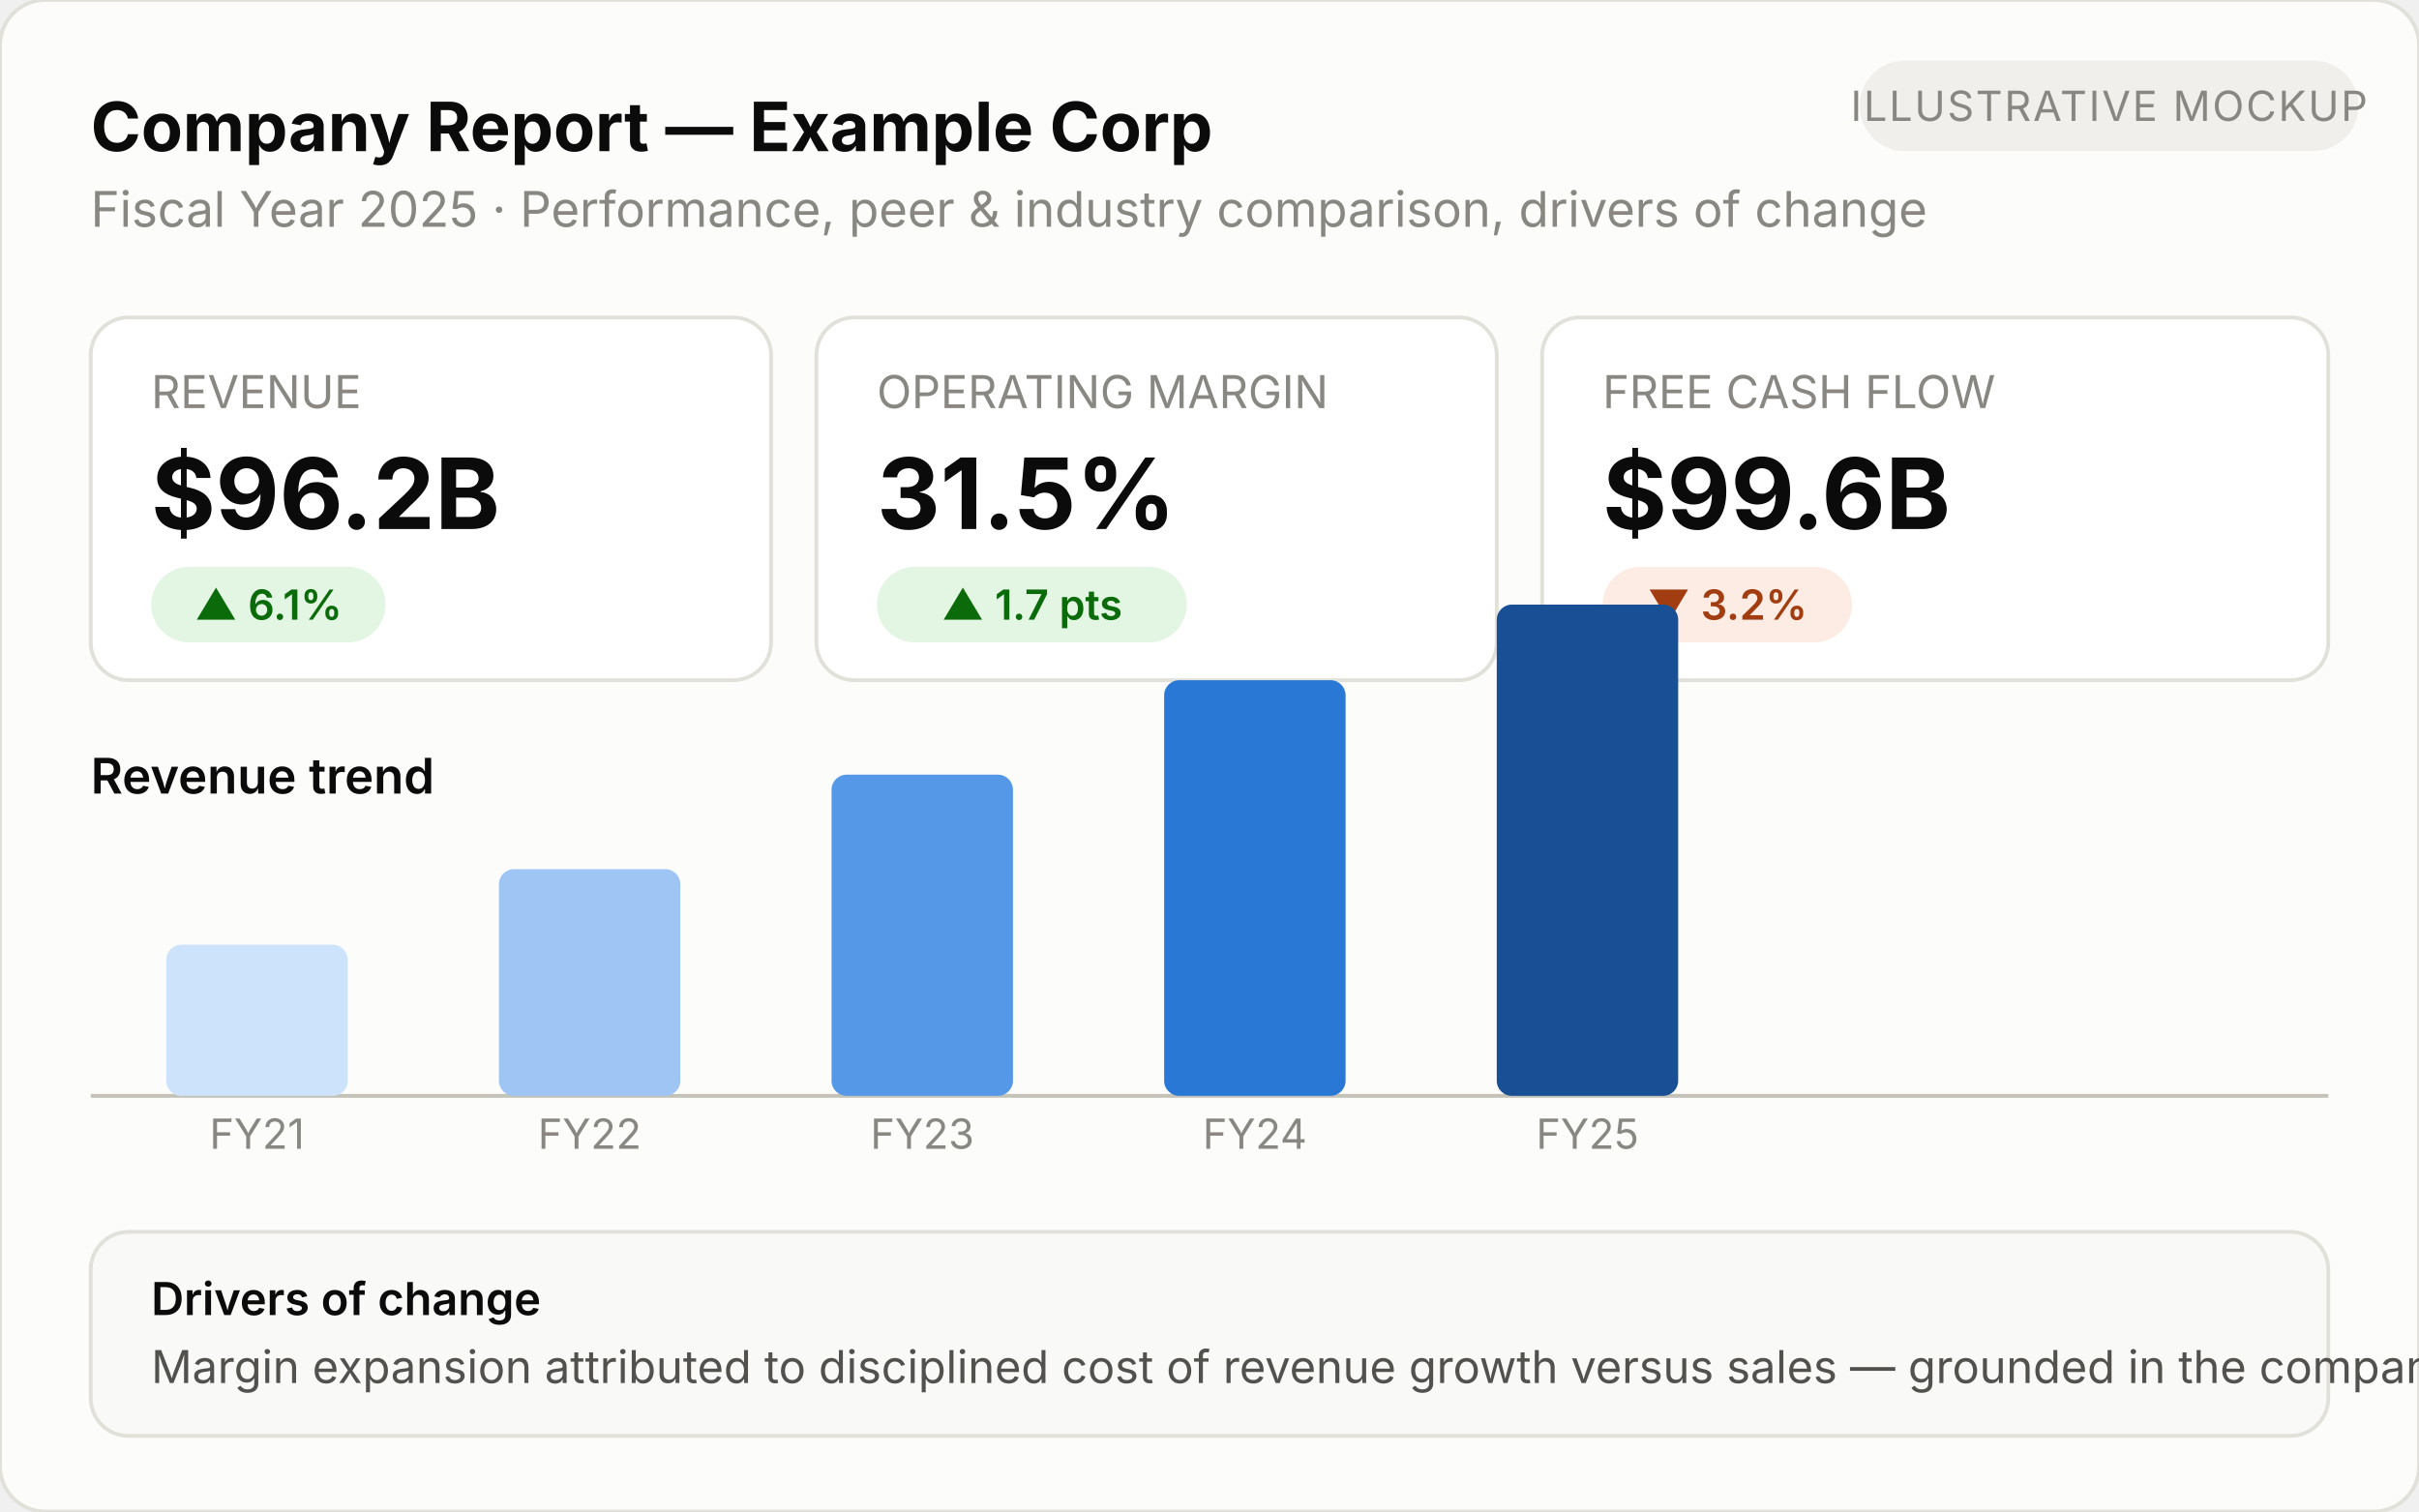
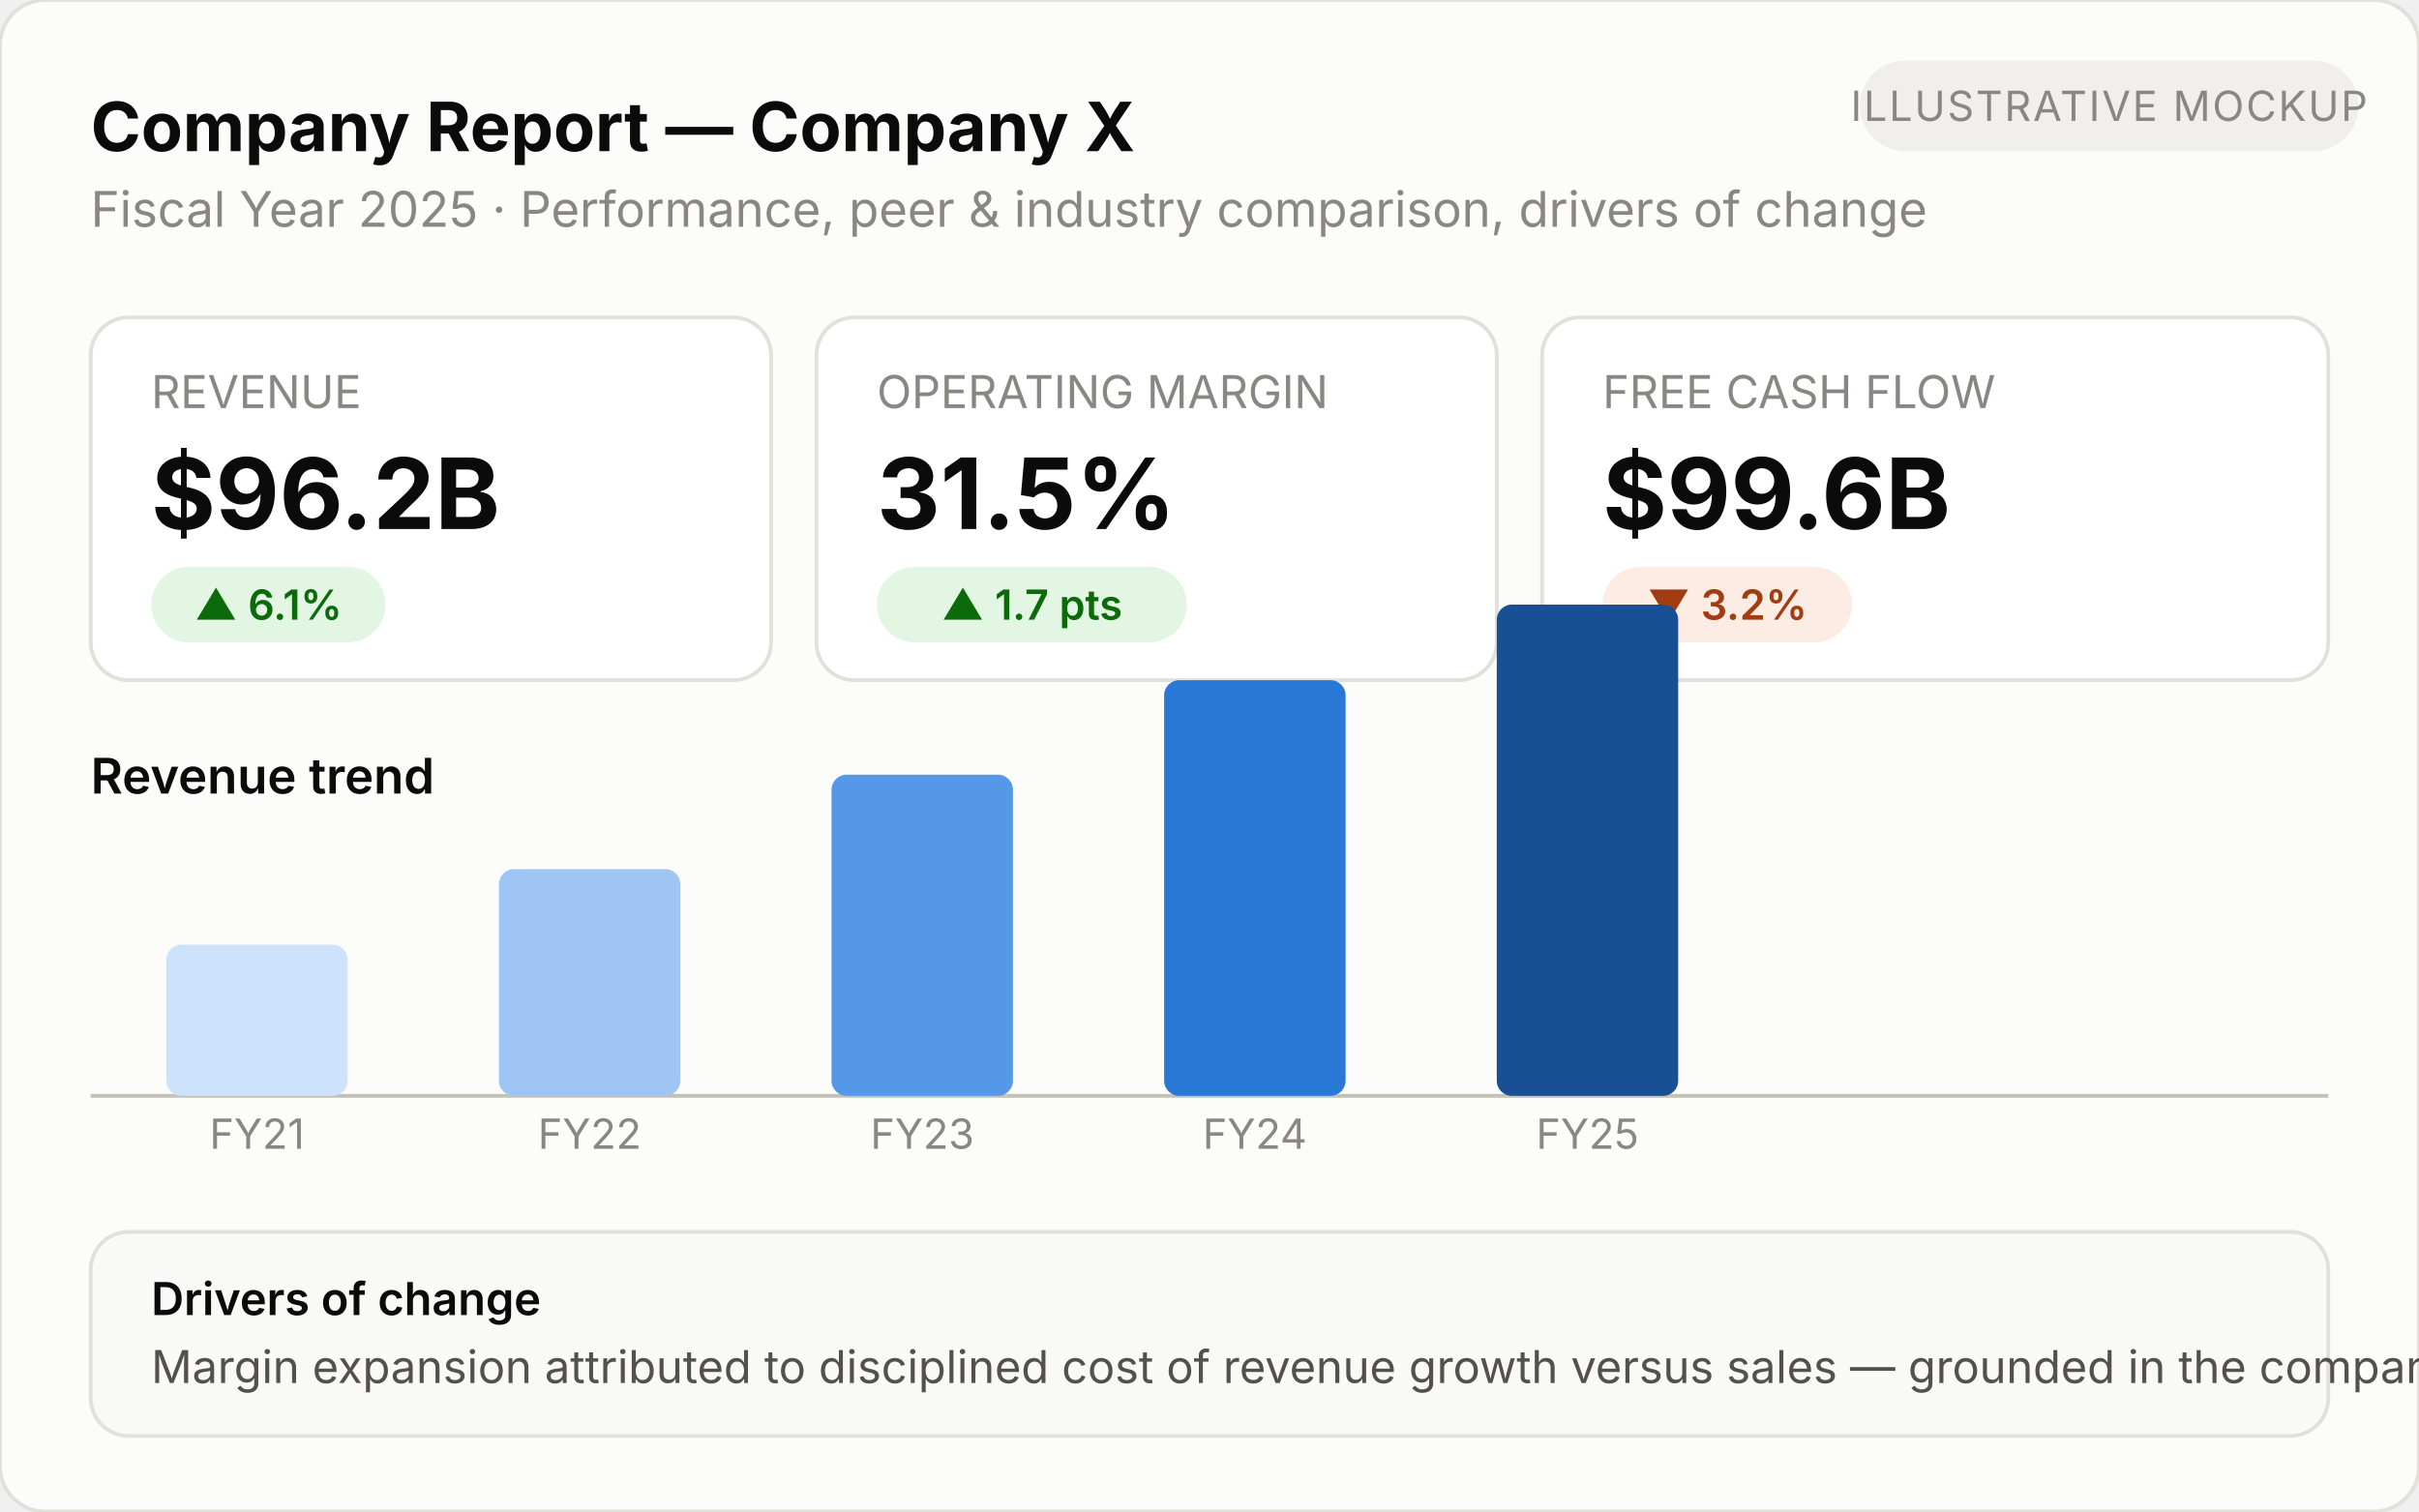
<svg xmlns="http://www.w3.org/2000/svg" viewBox="0 0 640 400" font-family="system-ui, -apple-system, 'Segoe UI', sans-serif">
  <rect x="0" y="0" width="640" height="400" rx="12" fill="#fcfcfb" stroke="#e1e0d9" stroke-width="1" />
  <rect x="492" y="16" width="132" height="24" rx="12" fill="#f0efec" />
  <text x="558" y="32" text-anchor="middle" font-size="11" letter-spacing="0.5" fill="#898781">ILLUSTRATIVE MOCKUP</text>
-   <text x="24" y="40" font-size="18" font-weight="700" fill="#0b0b0b">Company Report — Example Corp</text>
+   <text x="24" y="40" font-size="18" font-weight="700" fill="#0b0b0b">Company Report — Company X</text>
  <text x="24" y="60" font-size="13" fill="#898781">Fiscal Year 2025 · Performance, peer &amp; industry comparison, drivers of change</text>
  <g>
    <rect x="24" y="84" width="180" height="96" rx="10" fill="#ffffff" stroke="#e1e0d9" stroke-width="1" />
    <text x="40" y="108" font-size="12" fill="#898781">REVENUE</text>
    <text x="40" y="140" font-size="26" font-weight="700" fill="#0b0b0b">$96.2B</text>
    <rect x="40" y="150" width="62" height="20" rx="10" fill="#e3f6e3" />
    <text x="71" y="164" text-anchor="middle" font-size="11" font-weight="600" fill="#0b6b0b">▲ 6.1%</text>
  </g>
  <g>
    <rect x="216" y="84" width="180" height="96" rx="10" fill="#ffffff" stroke="#e1e0d9" stroke-width="1" />
    <text x="232" y="108" font-size="12" fill="#898781">OPERATING MARGIN</text>
    <text x="232" y="140" font-size="26" font-weight="700" fill="#0b0b0b">31.5%</text>
    <rect x="232" y="150" width="82" height="20" rx="10" fill="#e3f6e3" />
    <text x="273" y="164" text-anchor="middle" font-size="11" font-weight="600" fill="#0b6b0b">▲ 1.7 pts</text>
  </g>
  <g>
    <rect x="408" y="84" width="208" height="96" rx="10" fill="#ffffff" stroke="#e1e0d9" stroke-width="1" />
    <text x="424" y="108" font-size="12" fill="#898781">FREE CASH FLOW</text>
    <text x="424" y="140" font-size="26" font-weight="700" fill="#0b0b0b">$99.6B</text>
    <rect x="424" y="150" width="66" height="20" rx="10" fill="#fdece3" />
    <text x="457" y="164" text-anchor="middle" font-size="11" font-weight="600" fill="#a13d10">▼ 3.2%</text>
  </g>
  <text x="24" y="210" font-size="13" font-weight="600" fill="#0b0b0b">Revenue trend</text>
  <g>
    <line x1="24" y1="290" x2="616" y2="290" stroke="#c3c2b7" stroke-width="1" />
    <rect x="44" y="250" width="48" height="40" rx="4" fill="#cde2fb" />
    <rect x="132" y="230" width="48" height="60" rx="4" fill="#9ec5f4" />
    <rect x="220" y="205" width="48" height="85" rx="4" fill="#5598e7" />
    <rect x="308" y="180" width="48" height="110" rx="4" fill="#2a78d6" />
    <rect x="396" y="160" width="48" height="130" rx="4" fill="#184f95" />
    <text x="68" y="304" text-anchor="middle" font-size="11" fill="#898781">FY21</text>
    <text x="156" y="304" text-anchor="middle" font-size="11" fill="#898781">FY22</text>
    <text x="244" y="304" text-anchor="middle" font-size="11" fill="#898781">FY23</text>
    <text x="332" y="304" text-anchor="middle" font-size="11" fill="#898781">FY24</text>
    <text x="420" y="304" text-anchor="middle" font-size="11" fill="#898781">FY25</text>
  </g>
  <rect x="24" y="326" width="592" height="54" rx="10" fill="#f9f9f7" stroke="#e1e0d9" stroke-width="1" />
  <text x="40" y="348" font-size="12" font-weight="600" fill="#0b0b0b">Drivers of change</text>
  <text x="40" y="366" font-size="12" fill="#52514e">Margin expansion attributed to disciplined cost of revenue growth versus sales — grounded in the company's own disclosures.</text>
</svg>
